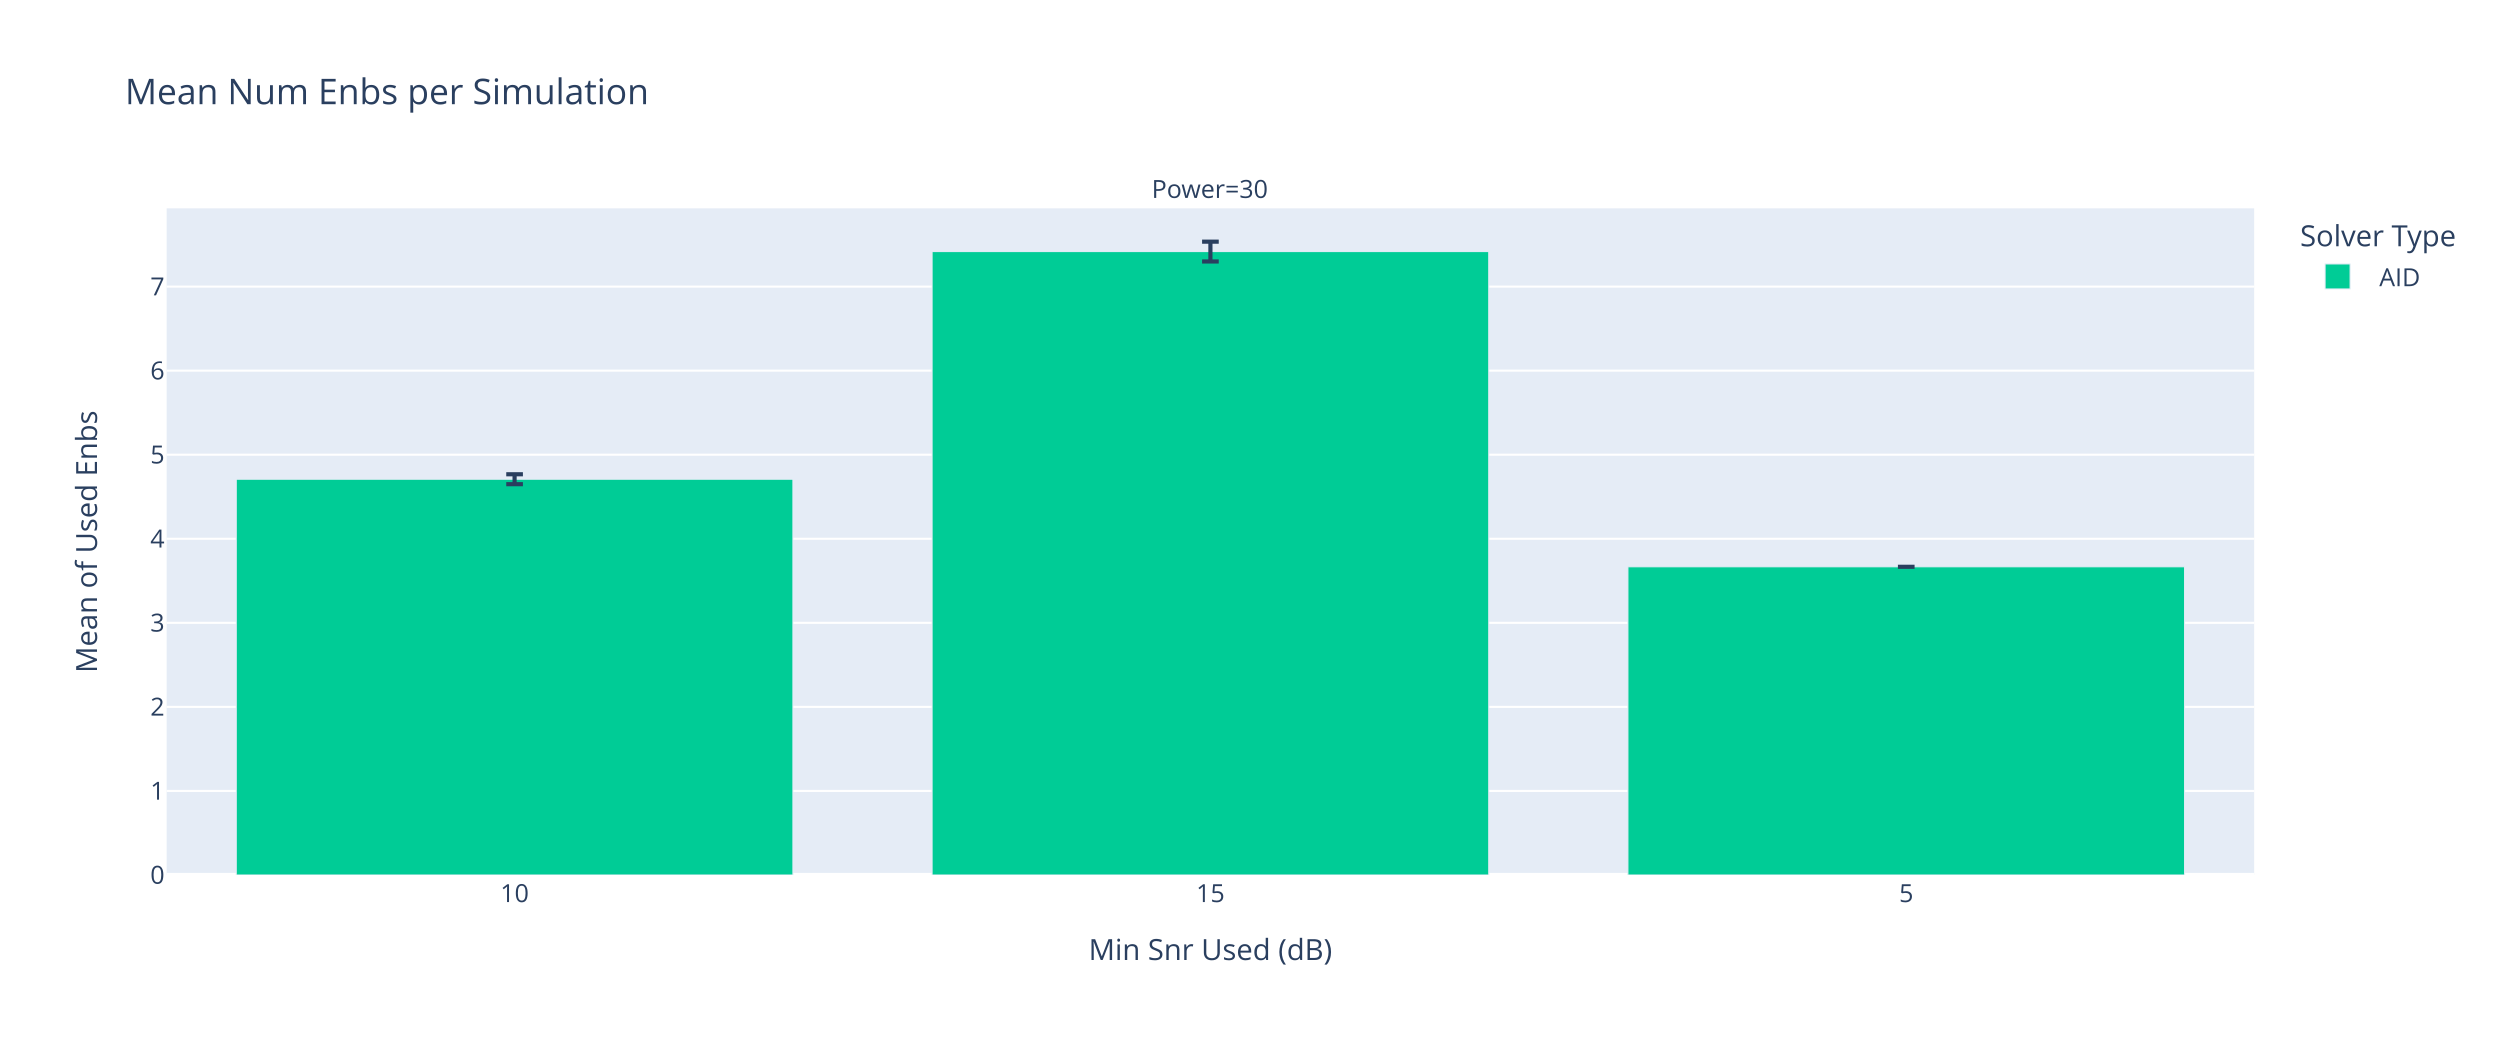
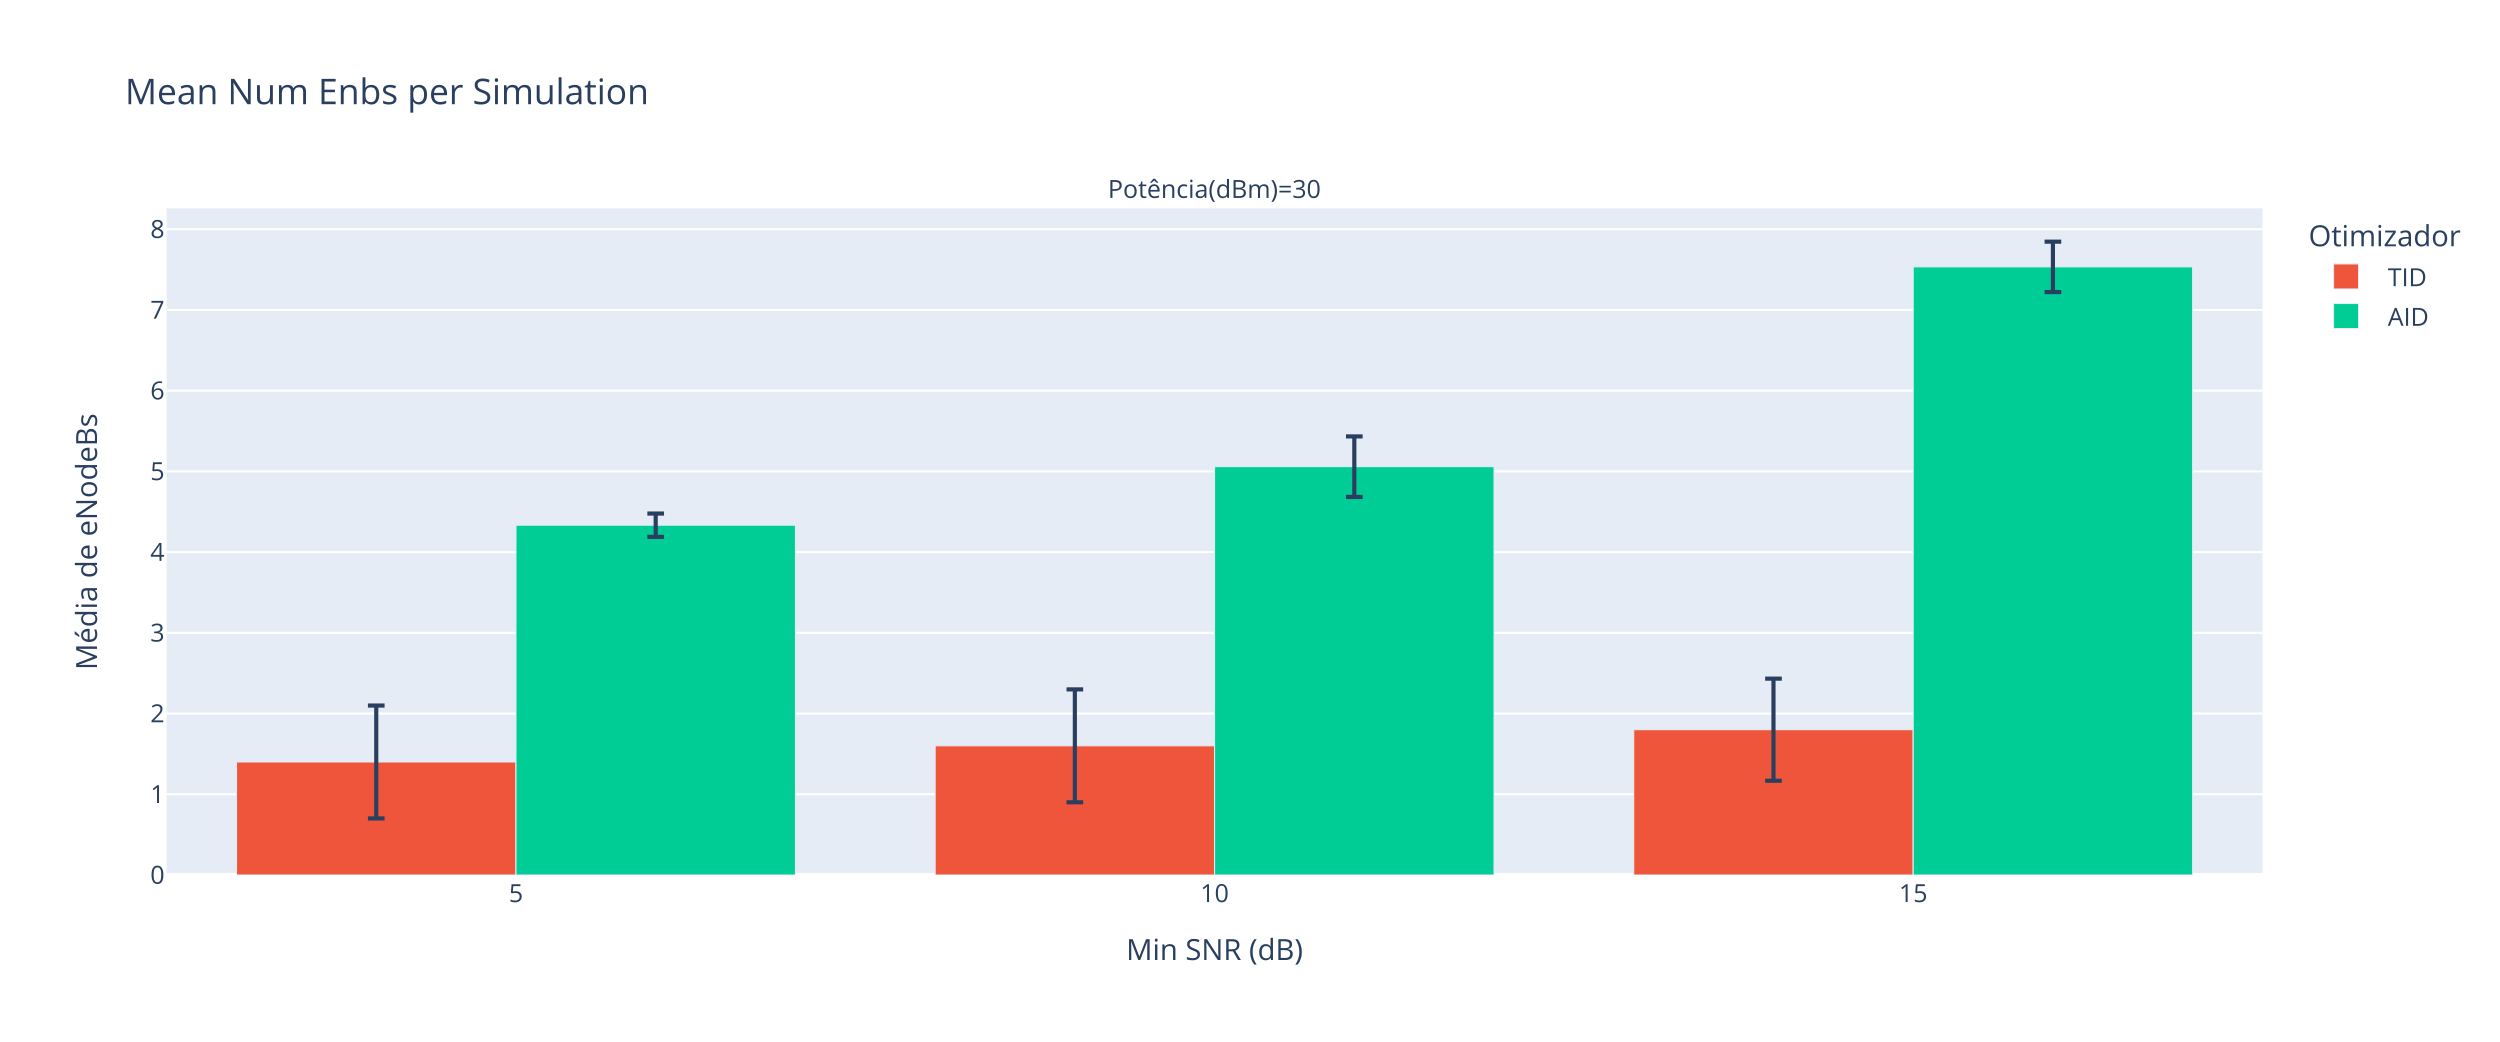
<svg xmlns="http://www.w3.org/2000/svg" class="main-svg" width="1200" height="500" style="" viewBox="0 0 1200 500">
  <rect x="0" y="0" width="1200" height="500" style="fill: rgb(255, 255, 255); fill-opacity: 1;" />
-   <defs id="defs-267469">
+   <defs id="defs-050300">
    <g class="clips">
-       <clipPath id="clip267469xyplot" class="plotclip">
-         <rect width="1002" height="320" />
-       </clipPath>
-       <clipPath class="axesclip" id="clip267469x">
-         <rect x="80" y="0" width="1002" height="500" />
-       </clipPath>
-       <clipPath class="axesclip" id="clip267469y">
+       <clipPath id="clip050300xyplot" class="plotclip">
+         <rect width="1006" height="320" />
+       </clipPath>
+       <clipPath class="axesclip" id="clip050300x">
+         <rect x="80" y="0" width="1006" height="500" />
+       </clipPath>
+       <clipPath class="axesclip" id="clip050300y">
        <rect x="0" y="100" width="1200" height="320" />
      </clipPath>
-       <clipPath class="axesclip" id="clip267469xy">
-         <rect x="80" y="100" width="1002" height="320" />
+       <clipPath class="axesclip" id="clip050300xy">
+         <rect x="80" y="100" width="1006" height="320" />
      </clipPath>
    </g>
    <g class="gradients" />
    <g class="patterns" />
  </defs>
  <g class="bglayer">
-     <rect class="bg" x="80" y="100" width="1002" height="320" style="fill: rgb(229, 236, 246); fill-opacity: 1; stroke-width: 0;" />
+     <rect class="bg" x="80" y="100" width="1006" height="320" style="fill: rgb(229, 236, 246); fill-opacity: 1; stroke-width: 0;" />
  </g>
  <g class="layer-below">
    <g class="imagelayer" />
    <g class="shapelayer" />
  </g>
  <g class="cartesianlayer">
    <g class="subplot xy">
      <g class="layer-subplot">
        <g class="shapelayer" />
        <g class="imagelayer" />
      </g>
      <g class="minor-gridlayer">
        <g class="x" />
        <g class="y" />
      </g>
      <g class="gridlayer">
        <g class="x" />
        <g class="y">
-           <path class="ygrid crisp" transform="translate(0,379.65)" d="M80,0h1002" style="stroke: rgb(255, 255, 255); stroke-opacity: 1; stroke-width: 1px;" />
-           <path class="ygrid crisp" transform="translate(0,339.3)" d="M80,0h1002" style="stroke: rgb(255, 255, 255); stroke-opacity: 1; stroke-width: 1px;" />
-           <path class="ygrid crisp" transform="translate(0,298.96)" d="M80,0h1002" style="stroke: rgb(255, 255, 255); stroke-opacity: 1; stroke-width: 1px;" />
-           <path class="ygrid crisp" transform="translate(0,258.61)" d="M80,0h1002" style="stroke: rgb(255, 255, 255); stroke-opacity: 1; stroke-width: 1px;" />
-           <path class="ygrid crisp" transform="translate(0,218.26)" d="M80,0h1002" style="stroke: rgb(255, 255, 255); stroke-opacity: 1; stroke-width: 1px;" />
-           <path class="ygrid crisp" transform="translate(0,177.91)" d="M80,0h1002" style="stroke: rgb(255, 255, 255); stroke-opacity: 1; stroke-width: 1px;" />
-           <path class="ygrid crisp" transform="translate(0,137.57)" d="M80,0h1002" style="stroke: rgb(255, 255, 255); stroke-opacity: 1; stroke-width: 1px;" />
+           <path class="ygrid crisp" transform="translate(0,381.25)" d="M80,0h1006" style="stroke: rgb(255, 255, 255); stroke-opacity: 1; stroke-width: 1px;" />
+           <path class="ygrid crisp" transform="translate(0,342.5)" d="M80,0h1006" style="stroke: rgb(255, 255, 255); stroke-opacity: 1; stroke-width: 1px;" />
+           <path class="ygrid crisp" transform="translate(0,303.76)" d="M80,0h1006" style="stroke: rgb(255, 255, 255); stroke-opacity: 1; stroke-width: 1px;" />
+           <path class="ygrid crisp" transform="translate(0,265.01)" d="M80,0h1006" style="stroke: rgb(255, 255, 255); stroke-opacity: 1; stroke-width: 1px;" />
+           <path class="ygrid crisp" transform="translate(0,226.26)" d="M80,0h1006" style="stroke: rgb(255, 255, 255); stroke-opacity: 1; stroke-width: 1px;" />
+           <path class="ygrid crisp" transform="translate(0,187.51)" d="M80,0h1006" style="stroke: rgb(255, 255, 255); stroke-opacity: 1; stroke-width: 1px;" />
+           <path class="ygrid crisp" transform="translate(0,148.77)" d="M80,0h1006" style="stroke: rgb(255, 255, 255); stroke-opacity: 1; stroke-width: 1px;" />
+           <path class="ygrid crisp" transform="translate(0,110.02)" d="M80,0h1006" style="stroke: rgb(255, 255, 255); stroke-opacity: 1; stroke-width: 1px;" />
        </g>
      </g>
      <g class="zerolinelayer">
-         <path class="yzl zl crisp" transform="translate(0,420)" d="M80,0h1002" style="stroke: rgb(255, 255, 255); stroke-opacity: 1; stroke-width: 2px;" />
+         <path class="yzl zl crisp" transform="translate(0,420)" d="M80,0h1006" style="stroke: rgb(255, 255, 255); stroke-opacity: 1; stroke-width: 2px;" />
      </g>
      <path class="xlines-below" />
      <path class="ylines-below" />
      <g class="overlines-below" />
      <g class="xaxislayer-below" />
      <g class="yaxislayer-below" />
      <g class="overaxes-below" />
-       <g class="plot" transform="translate(80,100)" clip-path="url(#clip267469xyplot)">
+       <g class="plot" transform="translate(80,100)" clip-path="url(#clip050300xyplot)">
        <g class="barlayer mlayer">
          <g class="trace bars" style="opacity: 1;">
            <g class="points">
              <g class="point">
-                 <path d="M33.4,320V130.03H300.6V320Z" style="vector-effect: non-scaling-stroke; opacity: 1; stroke-width: 0.5px; fill: rgb(0, 204, 150); fill-opacity: 1; stroke: rgb(229, 236, 246); stroke-opacity: 1;" />
-               </g>
-               <g class="point">
-                 <path d="M367.4,320V20.76H634.6V320Z" style="vector-effect: non-scaling-stroke; opacity: 1; stroke-width: 0.5px; fill: rgb(0, 204, 150); fill-opacity: 1; stroke: rgb(229, 236, 246); stroke-opacity: 1;" />
-               </g>
-               <g class="point">
-                 <path d="M701.4,320V172.06H968.6V320Z" style="vector-effect: non-scaling-stroke; opacity: 1; stroke-width: 0.5px; fill: rgb(0, 204, 150); fill-opacity: 1; stroke: rgb(229, 236, 246); stroke-opacity: 1;" />
-               </g>
-             </g>
-             <g class="errorbar">
-               <path class="yerror" d="M163,127.65h8m-4,0V132.41m-4,0h8" style="vector-effect: non-scaling-stroke; stroke-width: 2px; stroke: rgb(42, 63, 95); stroke-opacity: 1;" />
-             </g>
-             <g class="errorbar">
-               <path class="yerror" d="M497,16h8m-4,0V25.51m-4,0h8" style="vector-effect: non-scaling-stroke; stroke-width: 2px; stroke: rgb(42, 63, 95); stroke-opacity: 1;" />
-             </g>
-             <g class="errorbar">
-               <path class="yerror" d="M831,172.06h8m-4,0V172.06m-4,0h8" style="vector-effect: non-scaling-stroke; stroke-width: 2px; stroke: rgb(42, 63, 95); stroke-opacity: 1;" />
+                 <path d="M368.87,320V258H503V320Z" style="vector-effect: non-scaling-stroke; opacity: 1; stroke-width: 0.5px; fill: rgb(239, 85, 59); fill-opacity: 1; stroke: rgb(229, 236, 246); stroke-opacity: 1;" />
+               </g>
+               <g class="point">
+                 <path d="M704.2,320V250.25H838.33V320Z" style="vector-effect: non-scaling-stroke; opacity: 1; stroke-width: 0.5px; fill: rgb(239, 85, 59); fill-opacity: 1; stroke: rgb(229, 236, 246); stroke-opacity: 1;" />
+               </g>
+               <g class="point">
+                 <path d="M33.53,320V265.75H167.67V320Z" style="vector-effect: non-scaling-stroke; opacity: 1; stroke-width: 0.5px; fill: rgb(239, 85, 59); fill-opacity: 1; stroke: rgb(229, 236, 246); stroke-opacity: 1;" />
+               </g>
+             </g>
+             <g class="errorbar">
+               <path class="yerror" d="M431.93,230.91h8m-4,0V285.1m-4,0h8" style="vector-effect: non-scaling-stroke; stroke-width: 2px; stroke: rgb(42, 63, 95); stroke-opacity: 1;" />
+             </g>
+             <g class="errorbar">
+               <path class="yerror" d="M767.27,225.75h8m-4,0V274.76m-4,0h8" style="vector-effect: non-scaling-stroke; stroke-width: 2px; stroke: rgb(42, 63, 95); stroke-opacity: 1;" />
+             </g>
+             <g class="errorbar">
+               <path class="yerror" d="M96.6,238.66h8m-4,0V292.85m-4,0h8" style="vector-effect: non-scaling-stroke; stroke-width: 2px; stroke: rgb(42, 63, 95); stroke-opacity: 1;" />
+             </g>
+           </g>
+           <g class="trace bars" style="opacity: 1;">
+             <g class="points">
+               <g class="point">
+                 <path d="M503,320V124H637.13V320Z" style="vector-effect: non-scaling-stroke; opacity: 1; stroke-width: 0.5px; fill: rgb(0, 204, 150); fill-opacity: 1; stroke: rgb(229, 236, 246); stroke-opacity: 1;" />
+               </g>
+               <g class="point">
+                 <path d="M838.33,320V28.1H972.47V320Z" style="vector-effect: non-scaling-stroke; opacity: 1; stroke-width: 0.5px; fill: rgb(0, 204, 150); fill-opacity: 1; stroke: rgb(229, 236, 246); stroke-opacity: 1;" />
+               </g>
+               <g class="point">
+                 <path d="M167.67,320V152.09H301.8V320Z" style="vector-effect: non-scaling-stroke; opacity: 1; stroke-width: 0.5px; fill: rgb(0, 204, 150); fill-opacity: 1; stroke: rgb(229, 236, 246); stroke-opacity: 1;" />
+               </g>
+             </g>
+             <g class="errorbar">
+               <path class="yerror" d="M566.07,109.48h8m-4,0V138.53m-4,0h8" style="vector-effect: non-scaling-stroke; stroke-width: 2px; stroke: rgb(42, 63, 95); stroke-opacity: 1;" />
+             </g>
+             <g class="errorbar">
+               <path class="yerror" d="M901.4,16h8m-4,0V40.2m-4,0h8" style="vector-effect: non-scaling-stroke; stroke-width: 2px; stroke: rgb(42, 63, 95); stroke-opacity: 1;" />
+             </g>
+             <g class="errorbar">
+               <path class="yerror" d="M230.73,146.5h8m-4,0V157.69m-4,0h8" style="vector-effect: non-scaling-stroke; stroke-width: 2px; stroke: rgb(42, 63, 95); stroke-opacity: 1;" />
            </g>
          </g>
        </g>
      </g>
      <g class="overplot" />
      <path class="xlines-above crisp" d="M0,0" style="fill: none;" />
      <path class="ylines-above crisp" d="M0,0" style="fill: none;" />
      <g class="overlines-above" />
      <g class="xaxislayer-above">
        <g class="xtick">
-           <text text-anchor="middle" x="0" y="433" transform="translate(247,0)" style="font-family: 'Open Sans', verdana, arial, sans-serif; font-size: 12px; fill: rgb(42, 63, 95); fill-opacity: 1; white-space: pre; opacity: 1;">10</text>
+           <text text-anchor="middle" x="0" y="433" transform="translate(247.67,0)" style="font-family: 'Open Sans', verdana, arial, sans-serif; font-size: 12px; fill: rgb(42, 63, 95); fill-opacity: 1; white-space: pre; opacity: 1;">5</text>
        </g>
        <g class="xtick">
-           <text text-anchor="middle" x="0" y="433" transform="translate(581,0)" style="font-family: 'Open Sans', verdana, arial, sans-serif; font-size: 12px; fill: rgb(42, 63, 95); fill-opacity: 1; white-space: pre; opacity: 1;">15</text>
+           <text text-anchor="middle" x="0" y="433" transform="translate(583,0)" style="font-family: 'Open Sans', verdana, arial, sans-serif; font-size: 12px; fill: rgb(42, 63, 95); fill-opacity: 1; white-space: pre; opacity: 1;">10</text>
        </g>
        <g class="xtick">
-           <text text-anchor="middle" x="0" y="433" transform="translate(915,0)" style="font-family: 'Open Sans', verdana, arial, sans-serif; font-size: 12px; fill: rgb(42, 63, 95); fill-opacity: 1; white-space: pre; opacity: 1;">5</text>
+           <text text-anchor="middle" x="0" y="433" transform="translate(918.33,0)" style="font-family: 'Open Sans', verdana, arial, sans-serif; font-size: 12px; fill: rgb(42, 63, 95); fill-opacity: 1; white-space: pre; opacity: 1;">15</text>
        </g>
      </g>
      <g class="yaxislayer-above">
        <g class="ytick">
          <text text-anchor="end" x="79" y="4.2" transform="translate(0,420)" style="font-family: 'Open Sans', verdana, arial, sans-serif; font-size: 12px; fill: rgb(42, 63, 95); fill-opacity: 1; white-space: pre; opacity: 1;">0</text>
        </g>
        <g class="ytick">
-           <text text-anchor="end" x="79" y="4.2" style="font-family: 'Open Sans', verdana, arial, sans-serif; font-size: 12px; fill: rgb(42, 63, 95); fill-opacity: 1; white-space: pre; opacity: 1;" transform="translate(0,379.65)">1</text>
-         </g>
-         <g class="ytick">
-           <text text-anchor="end" x="79" y="4.2" style="font-family: 'Open Sans', verdana, arial, sans-serif; font-size: 12px; fill: rgb(42, 63, 95); fill-opacity: 1; white-space: pre; opacity: 1;" transform="translate(0,339.3)">2</text>
-         </g>
-         <g class="ytick">
-           <text text-anchor="end" x="79" y="4.2" style="font-family: 'Open Sans', verdana, arial, sans-serif; font-size: 12px; fill: rgb(42, 63, 95); fill-opacity: 1; white-space: pre; opacity: 1;" transform="translate(0,298.96)">3</text>
-         </g>
-         <g class="ytick">
-           <text text-anchor="end" x="79" y="4.2" style="font-family: 'Open Sans', verdana, arial, sans-serif; font-size: 12px; fill: rgb(42, 63, 95); fill-opacity: 1; white-space: pre; opacity: 1;" transform="translate(0,258.61)">4</text>
-         </g>
-         <g class="ytick">
-           <text text-anchor="end" x="79" y="4.2" style="font-family: 'Open Sans', verdana, arial, sans-serif; font-size: 12px; fill: rgb(42, 63, 95); fill-opacity: 1; white-space: pre; opacity: 1;" transform="translate(0,218.26)">5</text>
-         </g>
-         <g class="ytick">
-           <text text-anchor="end" x="79" y="4.2" style="font-family: 'Open Sans', verdana, arial, sans-serif; font-size: 12px; fill: rgb(42, 63, 95); fill-opacity: 1; white-space: pre; opacity: 1;" transform="translate(0,177.91)">6</text>
-         </g>
-         <g class="ytick">
-           <text text-anchor="end" x="79" y="4.2" style="font-family: 'Open Sans', verdana, arial, sans-serif; font-size: 12px; fill: rgb(42, 63, 95); fill-opacity: 1; white-space: pre; opacity: 1;" transform="translate(0,137.57)">7</text>
+           <text text-anchor="end" x="79" y="4.2" style="font-family: 'Open Sans', verdana, arial, sans-serif; font-size: 12px; fill: rgb(42, 63, 95); fill-opacity: 1; white-space: pre; opacity: 1;" transform="translate(0,381.25)">1</text>
+         </g>
+         <g class="ytick">
+           <text text-anchor="end" x="79" y="4.2" style="font-family: 'Open Sans', verdana, arial, sans-serif; font-size: 12px; fill: rgb(42, 63, 95); fill-opacity: 1; white-space: pre; opacity: 1;" transform="translate(0,342.5)">2</text>
+         </g>
+         <g class="ytick">
+           <text text-anchor="end" x="79" y="4.2" style="font-family: 'Open Sans', verdana, arial, sans-serif; font-size: 12px; fill: rgb(42, 63, 95); fill-opacity: 1; white-space: pre; opacity: 1;" transform="translate(0,303.76)">3</text>
+         </g>
+         <g class="ytick">
+           <text text-anchor="end" x="79" y="4.2" style="font-family: 'Open Sans', verdana, arial, sans-serif; font-size: 12px; fill: rgb(42, 63, 95); fill-opacity: 1; white-space: pre; opacity: 1;" transform="translate(0,265.01)">4</text>
+         </g>
+         <g class="ytick">
+           <text text-anchor="end" x="79" y="4.2" style="font-family: 'Open Sans', verdana, arial, sans-serif; font-size: 12px; fill: rgb(42, 63, 95); fill-opacity: 1; white-space: pre; opacity: 1;" transform="translate(0,226.26)">5</text>
+         </g>
+         <g class="ytick">
+           <text text-anchor="end" x="79" y="4.2" style="font-family: 'Open Sans', verdana, arial, sans-serif; font-size: 12px; fill: rgb(42, 63, 95); fill-opacity: 1; white-space: pre; opacity: 1;" transform="translate(0,187.51)">6</text>
+         </g>
+         <g class="ytick">
+           <text text-anchor="end" x="79" y="4.2" style="font-family: 'Open Sans', verdana, arial, sans-serif; font-size: 12px; fill: rgb(42, 63, 95); fill-opacity: 1; white-space: pre; opacity: 1;" transform="translate(0,148.77)">7</text>
+         </g>
+         <g class="ytick">
+           <text text-anchor="end" x="79" y="4.2" style="font-family: 'Open Sans', verdana, arial, sans-serif; font-size: 12px; fill: rgb(42, 63, 95); fill-opacity: 1; white-space: pre; opacity: 1;" transform="translate(0,110.02)">8</text>
        </g>
      </g>
      <g class="overaxes-above" />
    </g>
  </g>
  <g class="polarlayer" />
  <g class="smithlayer" />
  <g class="ternarylayer" />
  <g class="geolayer" />
  <g class="funnelarealayer" />
  <g class="pielayer" />
  <g class="iciclelayer" />
  <g class="treemaplayer" />
  <g class="sunburstlayer" />
  <g class="glimages" />
-   <defs id="topdefs-267469">
+   <defs id="topdefs-050300">
    <g class="clips" />
-     <clipPath id="legend267469">
-       <rect width="86" height="48" x="0" y="0" />
+     <clipPath id="legend050300">
+       <rect width="82" height="67" x="0" y="0" />
    </clipPath>
  </defs>
  <g class="layer-above">
    <g class="imagelayer" />
    <g class="shapelayer" />
  </g>
  <g class="infolayer">
-     <g class="legend" pointer-events="all" transform="translate(1102.04,100)">
-       <rect class="bg" shape-rendering="crispEdges" style="stroke: rgb(68, 68, 68); stroke-opacity: 1; fill: rgb(255, 255, 255); fill-opacity: 1; stroke-width: 0px;" width="86" height="48" x="0" y="0" />
-       <g class="scrollbox" transform="" clip-path="url(#legend267469)">
-         <text class="legendtitletext" text-anchor="start" x="2" y="18.2" style="font-family: 'Open Sans', verdana, arial, sans-serif; font-size: 14px; fill: rgb(42, 63, 95); fill-opacity: 1; white-space: pre;">Solver Type</text>
+     <g class="legend" pointer-events="all" transform="translate(1106.12,100)">
+       <rect class="bg" shape-rendering="crispEdges" style="stroke: rgb(68, 68, 68); stroke-opacity: 1; fill: rgb(255, 255, 255); fill-opacity: 1; stroke-width: 0px;" width="82" height="67" x="0" y="0" />
+       <g class="scrollbox" transform="" clip-path="url(#legend050300)">
+         <text class="legendtitletext" text-anchor="start" x="2" y="18.2" style="font-family: 'Open Sans', verdana, arial, sans-serif; font-size: 14px; fill: rgb(42, 63, 95); fill-opacity: 1; white-space: pre;">Otimizador</text>
        <g class="groups" transform="">
          <g class="traces" transform="translate(0,32.7)" style="opacity: 1;">
+             <text class="legendtext" text-anchor="start" x="40" y="4.68" style="font-family: 'Open Sans', verdana, arial, sans-serif; font-size: 12px; fill: rgb(42, 63, 95); fill-opacity: 1; white-space: pre;">TID</text>
+             <g class="layers" style="opacity: 1;">
+               <g class="legendfill" />
+               <g class="legendlines" />
+               <g class="legendsymbols">
+                 <g class="legendpoints">
+                   <path class="legendundefined" d="M6,6H-6V-6H6Z" transform="translate(20,0)" style="stroke-width: 0.5px; fill: rgb(239, 85, 59); fill-opacity: 1; stroke: rgb(229, 236, 246); stroke-opacity: 1;" />
+                 </g>
+               </g>
+             </g>
+             <rect class="legendtoggle" x="0" y="-9.5" width="63.5" height="19" style="fill: rgb(0, 0, 0); fill-opacity: 0;" />
+           </g>
+         </g>
+         <g class="groups" transform="">
+           <g class="traces" transform="translate(0,51.7)" style="opacity: 1;">
            <text class="legendtext" text-anchor="start" x="40" y="4.68" style="font-family: 'Open Sans', verdana, arial, sans-serif; font-size: 12px; fill: rgb(42, 63, 95); fill-opacity: 1; white-space: pre;">AID</text>
            <g class="layers" style="opacity: 1;">
              <g class="legendfill" />
              <g class="legendlines" />
              <g class="legendsymbols">
                <g class="legendpoints">
                  <path class="legendundefined" d="M6,6H-6V-6H6Z" transform="translate(20,0)" style="stroke-width: 0.5px; fill: rgb(0, 204, 150); fill-opacity: 1; stroke: rgb(229, 236, 246); stroke-opacity: 1;" />
                </g>
              </g>
            </g>
            <rect class="legendtoggle" x="0" y="-9.5" width="63.5" height="19" style="fill: rgb(0, 0, 0); fill-opacity: 0;" />
          </g>
        </g>
      </g>
      <rect class="scrollbar" rx="20" ry="3" width="0" height="0" style="fill: rgb(128, 139, 164); fill-opacity: 1;" x="0" y="0" />
    </g>
    <g class="g-gtitle">
      <text class="gtitle" x="60" y="50" text-anchor="start" dy="0em" style="font-family: 'Open Sans', verdana, arial, sans-serif; font-size: 17px; fill: rgb(42, 63, 95); opacity: 1; font-weight: normal; white-space: pre;">Mean Num Enbs per Simulation</text>
    </g>
    <g class="g-xtitle">
-       <text class="xtitle" x="581" y="460.8" text-anchor="middle" style="font-family: 'Open Sans', verdana, arial, sans-serif; font-size: 14px; fill: rgb(42, 63, 95); opacity: 1; font-weight: normal; white-space: pre;">Min Snr Used (dB)</text>
+       <text class="xtitle" x="583" y="460.8" text-anchor="middle" style="font-family: 'Open Sans', verdana, arial, sans-serif; font-size: 14px; fill: rgb(42, 63, 95); opacity: 1; font-weight: normal; white-space: pre;">Min SNR (dB)</text>
    </g>
    <g class="g-ytitle">
-       <text class="ytitle" transform="rotate(-90,46.55938,260)" x="46.559" y="260" text-anchor="middle" style="font-family: 'Open Sans', verdana, arial, sans-serif; font-size: 14px; fill: rgb(42, 63, 95); opacity: 1; font-weight: normal; white-space: pre;">Mean of Used Enbs</text>
+       <text class="ytitle" transform="rotate(-90,46.55938,260)" x="46.559" y="260" text-anchor="middle" style="font-family: 'Open Sans', verdana, arial, sans-serif; font-size: 14px; fill: rgb(42, 63, 95); opacity: 1; font-weight: normal; white-space: pre;">Média de eNodeBs</text>
    </g>
    <g class="annotation" data-index="0" style="opacity: 1;">
-       <g class="annotation-text-g" transform="rotate(0,581,90.5)">
-         <g class="cursor-pointer" transform="translate(548,81)">
-           <rect class="bg" x="0.5" y="0.5" width="65" height="18" style="stroke-width: 1px; stroke: rgb(0, 0, 0); stroke-opacity: 0; fill: rgb(0, 0, 0); fill-opacity: 0;" />
-           <text class="annotation-text" text-anchor="middle" x="32.703" y="14" style="font-family: 'Open Sans', verdana, arial, sans-serif; font-size: 12px; fill: rgb(42, 63, 95); fill-opacity: 1; white-space: pre;">Power=30</text>
+       <g class="annotation-text-g" transform="rotate(0,583,90.5)">
+         <g class="cursor-pointer" transform="translate(524,81)">
+           <rect class="bg" x="0.5" y="0.5" width="117" height="18" style="stroke-width: 1px; stroke: rgb(0, 0, 0); stroke-opacity: 0; fill: rgb(0, 0, 0); fill-opacity: 0;" />
+           <text class="annotation-text" text-anchor="middle" x="58.906" y="14" style="font-family: 'Open Sans', verdana, arial, sans-serif; font-size: 12px; fill: rgb(42, 63, 95); fill-opacity: 1; white-space: pre;">Potência(dBm)=30</text>
        </g>
      </g>
    </g>
  </g>
</svg>
